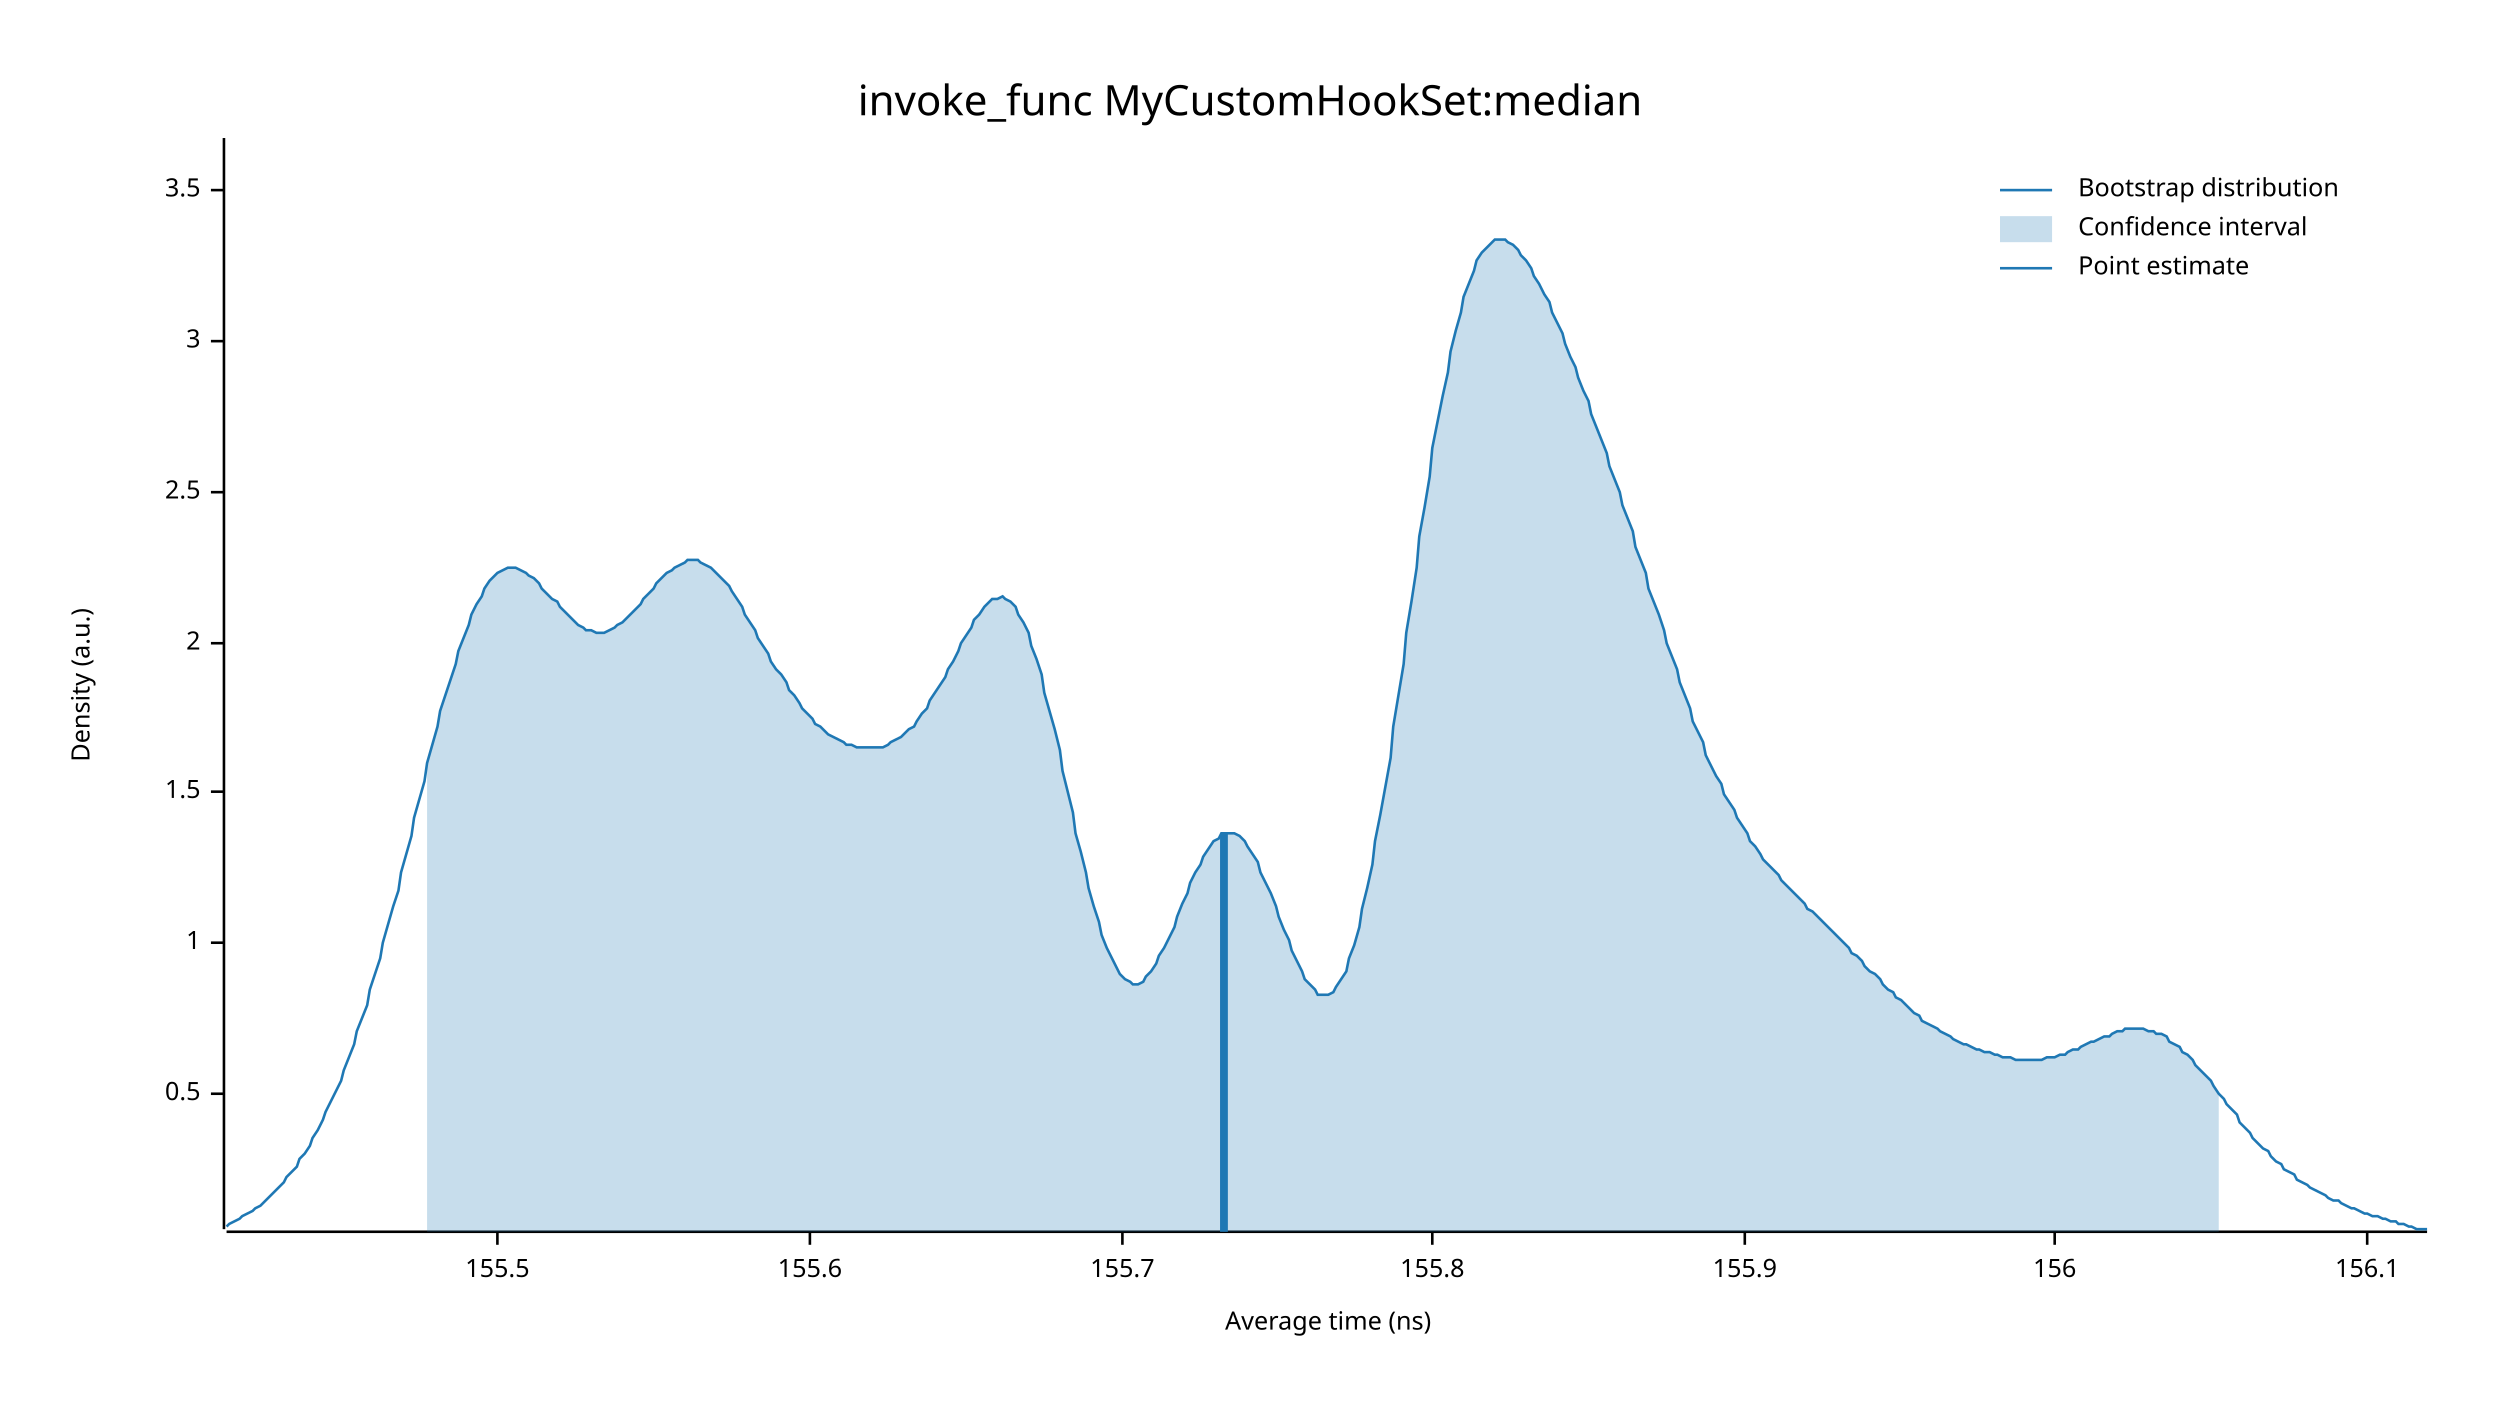
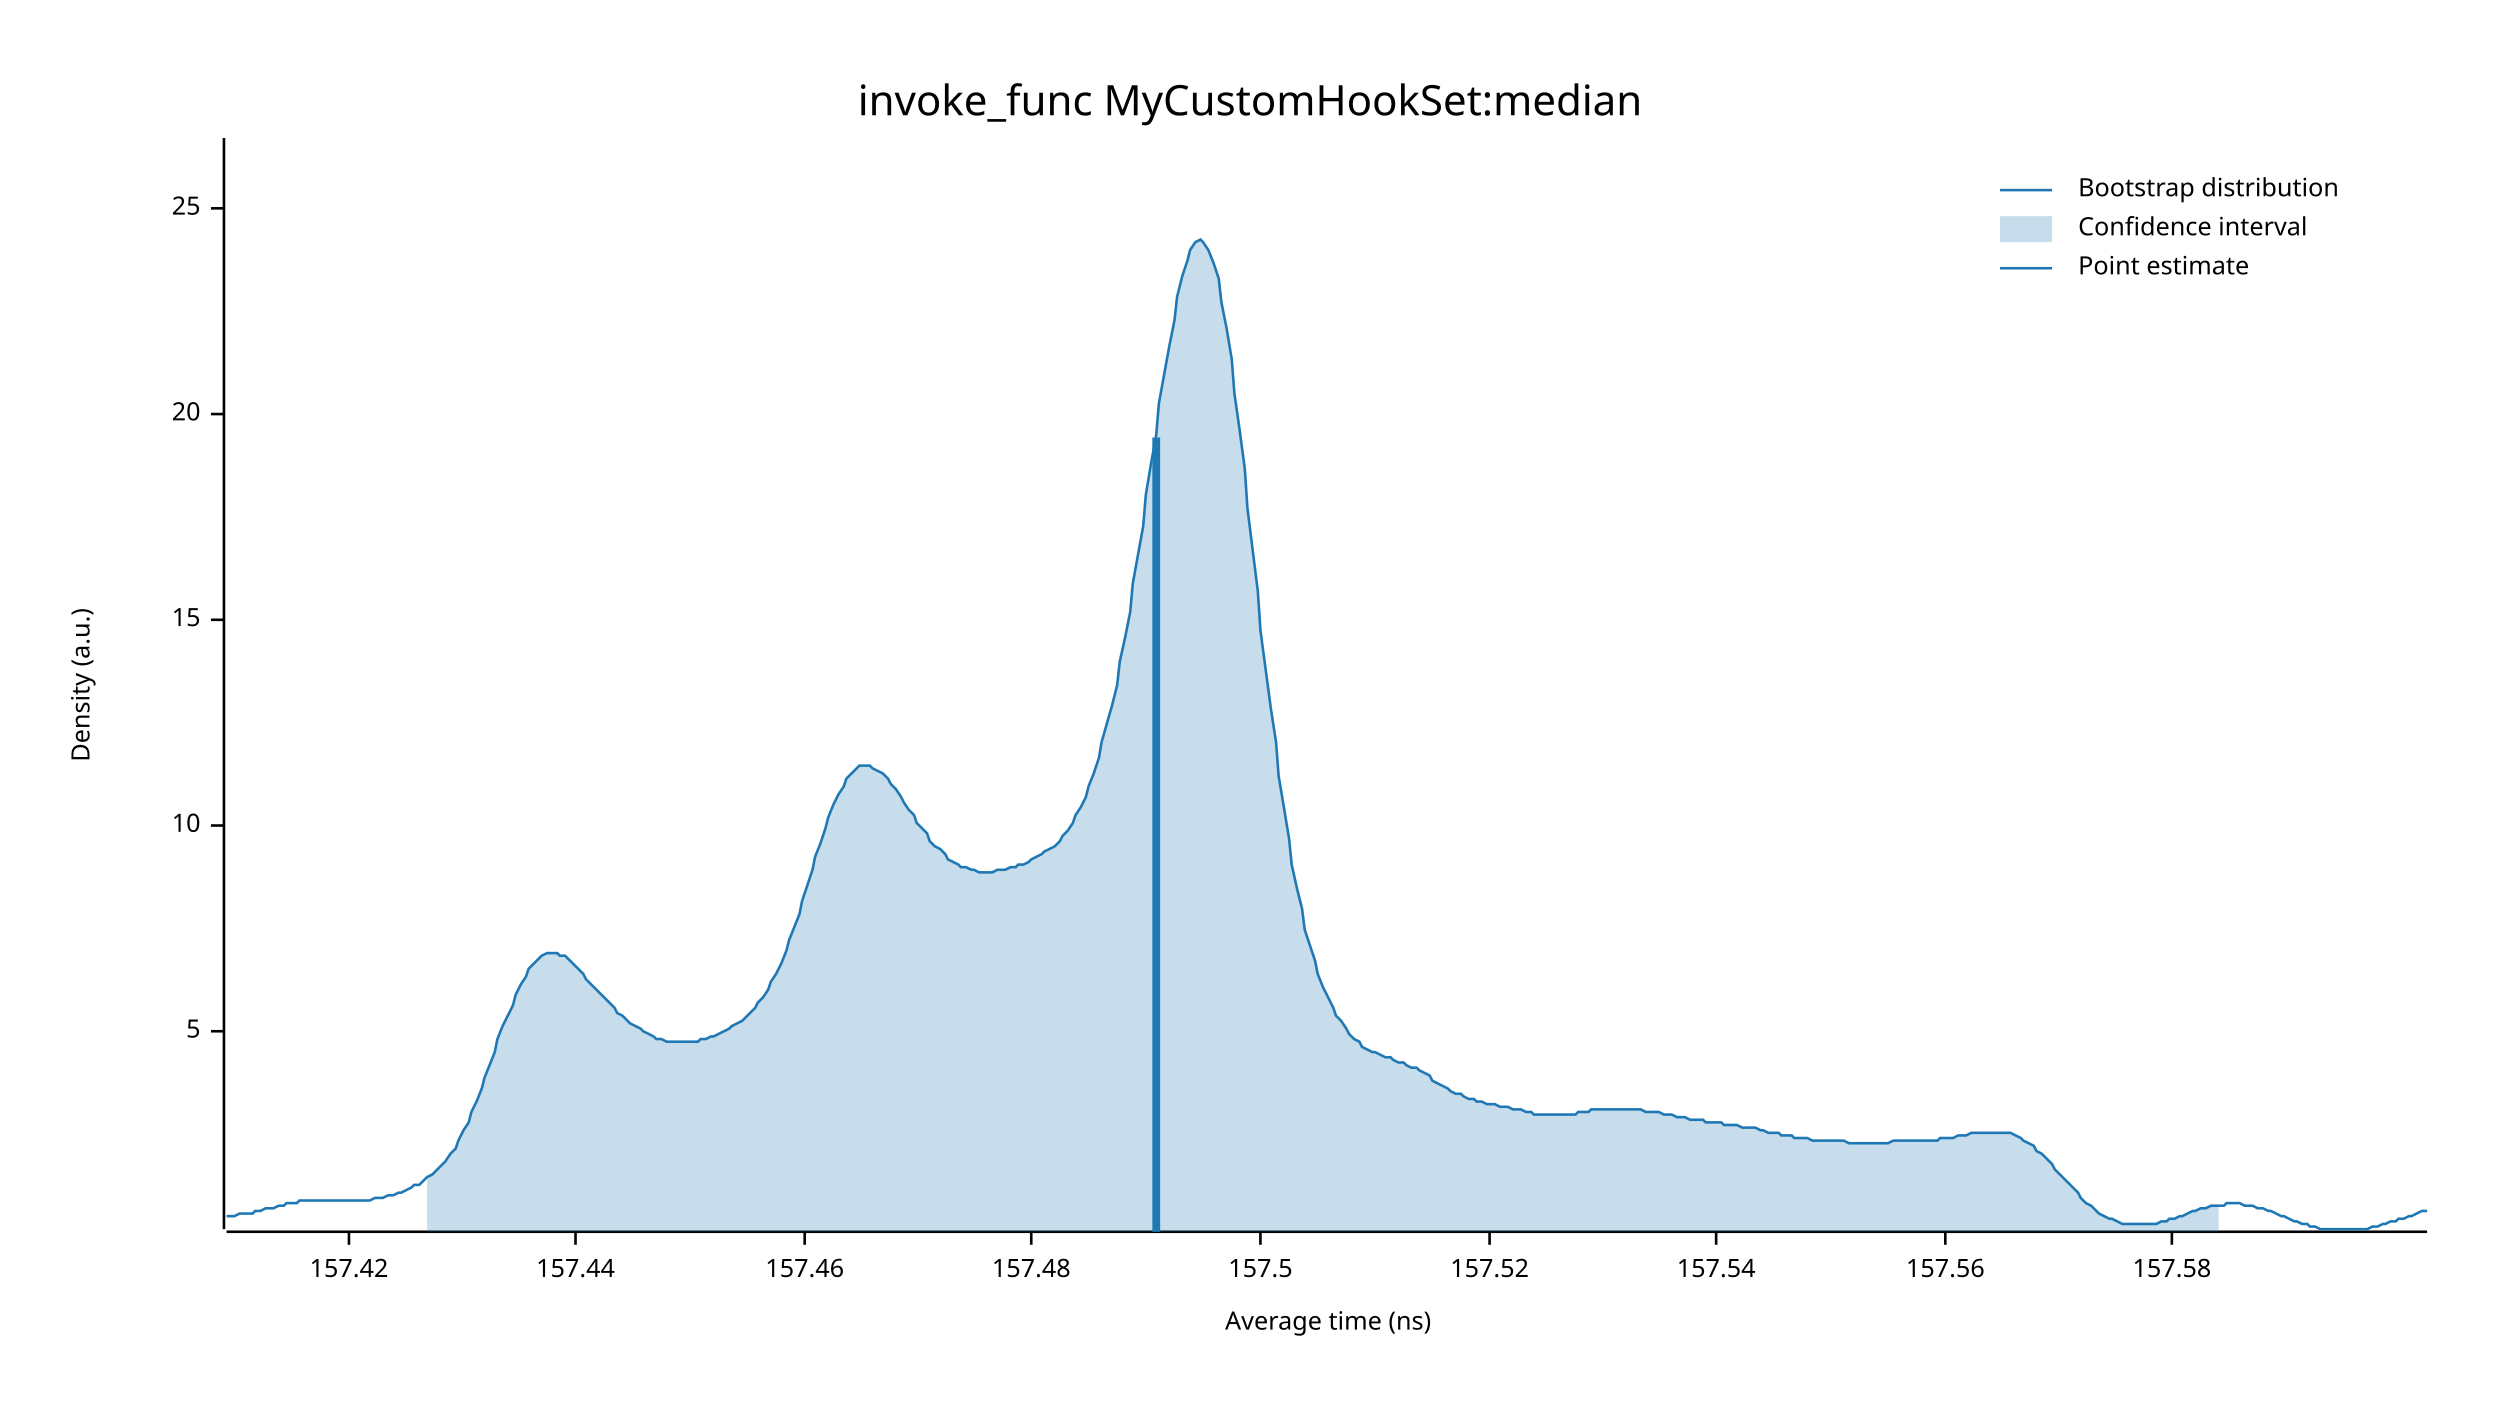
<svg xmlns="http://www.w3.org/2000/svg" width="960" height="540" viewBox="0 0 960 540">
  <text x="480" y="32" dy="0.76em" text-anchor="middle" font-family="sans-serif" font-size="16.129" opacity="1" fill="#000000">
invoke_func MyCustomHookSet:median
</text>
  <text x="27" y="263" dy="0.76em" text-anchor="middle" font-family="sans-serif" font-size="9.677" opacity="1" fill="#000000" transform="rotate(270, 27, 263)">
Density (a.u.)
</text>
  <text x="510" y="513" dy="-0.5ex" text-anchor="middle" font-family="sans-serif" font-size="9.677" opacity="1" fill="#000000">
Average time (ns)
</text>
  <polyline fill="none" opacity="1" stroke="#000000" stroke-width="1" points="86,53 86,472 " />
-   <text x="77" y="420" dy="0.5ex" text-anchor="end" font-family="sans-serif" font-size="9.677" opacity="1" fill="#000000">
- 0.5
+   <text x="77" y="396" dy="0.5ex" text-anchor="end" font-family="sans-serif" font-size="9.677" opacity="1" fill="#000000">
+ 5
</text>
-   <polyline fill="none" opacity="1" stroke="#000000" stroke-width="1" points="81,420 86,420 " />
-   <text x="77" y="362" dy="0.5ex" text-anchor="end" font-family="sans-serif" font-size="9.677" opacity="1" fill="#000000">
- 1
+   <polyline fill="none" opacity="1" stroke="#000000" stroke-width="1" points="81,396 86,396 " />
+   <text x="77" y="317" dy="0.5ex" text-anchor="end" font-family="sans-serif" font-size="9.677" opacity="1" fill="#000000">
+ 10
</text>
-   <polyline fill="none" opacity="1" stroke="#000000" stroke-width="1" points="81,362 86,362 " />
-   <text x="77" y="304" dy="0.5ex" text-anchor="end" font-family="sans-serif" font-size="9.677" opacity="1" fill="#000000">
- 1.5
+   <polyline fill="none" opacity="1" stroke="#000000" stroke-width="1" points="81,317 86,317 " />
+   <text x="77" y="238" dy="0.5ex" text-anchor="end" font-family="sans-serif" font-size="9.677" opacity="1" fill="#000000">
+ 15
</text>
-   <polyline fill="none" opacity="1" stroke="#000000" stroke-width="1" points="81,304 86,304 " />
-   <text x="77" y="247" dy="0.5ex" text-anchor="end" font-family="sans-serif" font-size="9.677" opacity="1" fill="#000000">
- 2
+   <polyline fill="none" opacity="1" stroke="#000000" stroke-width="1" points="81,238 86,238 " />
+   <text x="77" y="159" dy="0.5ex" text-anchor="end" font-family="sans-serif" font-size="9.677" opacity="1" fill="#000000">
+ 20
</text>
-   <polyline fill="none" opacity="1" stroke="#000000" stroke-width="1" points="81,247 86,247 " />
-   <text x="77" y="189" dy="0.5ex" text-anchor="end" font-family="sans-serif" font-size="9.677" opacity="1" fill="#000000">
- 2.5
+   <polyline fill="none" opacity="1" stroke="#000000" stroke-width="1" points="81,159 86,159 " />
+   <text x="77" y="80" dy="0.5ex" text-anchor="end" font-family="sans-serif" font-size="9.677" opacity="1" fill="#000000">
+ 25
</text>
-   <polyline fill="none" opacity="1" stroke="#000000" stroke-width="1" points="81,189 86,189 " />
-   <text x="77" y="131" dy="0.5ex" text-anchor="end" font-family="sans-serif" font-size="9.677" opacity="1" fill="#000000">
- 3
+   <polyline fill="none" opacity="1" stroke="#000000" stroke-width="1" points="81,80 86,80 " />
+   <polyline fill="none" opacity="1" stroke="#000000" stroke-width="1" points="87,473 932,473 " />
+   <text x="134" y="483" dy="0.76em" text-anchor="middle" font-family="sans-serif" font-size="9.677" opacity="1" fill="#000000">
+ 157.42
</text>
-   <polyline fill="none" opacity="1" stroke="#000000" stroke-width="1" points="81,131 86,131 " />
-   <text x="77" y="73" dy="0.5ex" text-anchor="end" font-family="sans-serif" font-size="9.677" opacity="1" fill="#000000">
- 3.5
+   <polyline fill="none" opacity="1" stroke="#000000" stroke-width="1" points="134,473 134,478 " />
+   <text x="221" y="483" dy="0.76em" text-anchor="middle" font-family="sans-serif" font-size="9.677" opacity="1" fill="#000000">
+ 157.44
</text>
-   <polyline fill="none" opacity="1" stroke="#000000" stroke-width="1" points="81,73 86,73 " />
-   <polyline fill="none" opacity="1" stroke="#000000" stroke-width="1" points="87,473 932,473 " />
-   <text x="191" y="483" dy="0.76em" text-anchor="middle" font-family="sans-serif" font-size="9.677" opacity="1" fill="#000000">
- 155.5
+   <polyline fill="none" opacity="1" stroke="#000000" stroke-width="1" points="221,473 221,478 " />
+   <text x="309" y="483" dy="0.76em" text-anchor="middle" font-family="sans-serif" font-size="9.677" opacity="1" fill="#000000">
+ 157.46
</text>
-   <polyline fill="none" opacity="1" stroke="#000000" stroke-width="1" points="191,473 191,478 " />
-   <text x="311" y="483" dy="0.76em" text-anchor="middle" font-family="sans-serif" font-size="9.677" opacity="1" fill="#000000">
- 155.6
+   <polyline fill="none" opacity="1" stroke="#000000" stroke-width="1" points="309,473 309,478 " />
+   <text x="396" y="483" dy="0.76em" text-anchor="middle" font-family="sans-serif" font-size="9.677" opacity="1" fill="#000000">
+ 157.48
</text>
-   <polyline fill="none" opacity="1" stroke="#000000" stroke-width="1" points="311,473 311,478 " />
-   <text x="431" y="483" dy="0.76em" text-anchor="middle" font-family="sans-serif" font-size="9.677" opacity="1" fill="#000000">
- 155.7
+   <polyline fill="none" opacity="1" stroke="#000000" stroke-width="1" points="396,473 396,478 " />
+   <text x="484" y="483" dy="0.76em" text-anchor="middle" font-family="sans-serif" font-size="9.677" opacity="1" fill="#000000">
+ 157.5
</text>
-   <polyline fill="none" opacity="1" stroke="#000000" stroke-width="1" points="431,473 431,478 " />
-   <text x="550" y="483" dy="0.76em" text-anchor="middle" font-family="sans-serif" font-size="9.677" opacity="1" fill="#000000">
- 155.8
+   <polyline fill="none" opacity="1" stroke="#000000" stroke-width="1" points="484,473 484,478 " />
+   <text x="572" y="483" dy="0.76em" text-anchor="middle" font-family="sans-serif" font-size="9.677" opacity="1" fill="#000000">
+ 157.52
</text>
-   <polyline fill="none" opacity="1" stroke="#000000" stroke-width="1" points="550,473 550,478 " />
-   <text x="670" y="483" dy="0.76em" text-anchor="middle" font-family="sans-serif" font-size="9.677" opacity="1" fill="#000000">
- 155.9
+   <polyline fill="none" opacity="1" stroke="#000000" stroke-width="1" points="572,473 572,478 " />
+   <text x="659" y="483" dy="0.76em" text-anchor="middle" font-family="sans-serif" font-size="9.677" opacity="1" fill="#000000">
+ 157.54
</text>
-   <polyline fill="none" opacity="1" stroke="#000000" stroke-width="1" points="670,473 670,478 " />
-   <text x="789" y="483" dy="0.76em" text-anchor="middle" font-family="sans-serif" font-size="9.677" opacity="1" fill="#000000">
- 156
+   <polyline fill="none" opacity="1" stroke="#000000" stroke-width="1" points="659,473 659,478 " />
+   <text x="747" y="483" dy="0.76em" text-anchor="middle" font-family="sans-serif" font-size="9.677" opacity="1" fill="#000000">
+ 157.56
</text>
-   <polyline fill="none" opacity="1" stroke="#000000" stroke-width="1" points="789,473 789,478 " />
-   <text x="909" y="483" dy="0.76em" text-anchor="middle" font-family="sans-serif" font-size="9.677" opacity="1" fill="#000000">
- 156.1
+   <polyline fill="none" opacity="1" stroke="#000000" stroke-width="1" points="747,473 747,478 " />
+   <text x="834" y="483" dy="0.76em" text-anchor="middle" font-family="sans-serif" font-size="9.677" opacity="1" fill="#000000">
+ 157.58
</text>
-   <polyline fill="none" opacity="1" stroke="#000000" stroke-width="1" points="909,473 909,478 " />
-   <polyline fill="none" opacity="1" stroke="#1F78B4" stroke-width="1" points="87,471 88,470 90,469 92,468 93,467 95,466 97,465 98,464 100,463 102,461 103,460 105,458 107,456 109,454 110,452 112,450 114,448 115,445 117,443 119,440 120,437 122,434 124,430 125,427 127,423 129,419 131,415 132,411 134,406 136,401 137,396 139,391 141,386 142,380 144,374 146,368 147,362 149,355 151,348 153,342 154,335 156,328 158,321 159,314 161,307 163,300 164,293 166,286 168,279 169,273 171,267 173,261 175,255 176,250 178,245 180,240 181,236 183,232 185,229 186,226 188,223 190,221 191,220 193,219 195,218 197,218 198,218 200,219 202,220 203,221 205,222 207,224 208,226 210,228 212,230 214,231 215,233 217,235 219,237 220,238 222,240 224,241 225,242 227,242 229,243 230,243 232,243 234,242 236,241 237,240 239,239 241,237 242,236 244,234 246,232 247,230 249,228 251,226 252,224 254,222 256,220 258,219 259,218 261,217 263,216 264,215 266,215 268,215 269,216 271,217 273,218 274,219 276,221 278,223 280,225 281,227 283,230 285,233 286,236 288,239 290,242 291,245 293,248 295,251 296,254 298,257 300,259 302,262 303,265 305,267 307,270 308,272 310,274 312,276 313,278 315,279 317,281 318,282 320,283 322,284 324,285 325,286 327,286 329,287 330,287 332,287 334,287 335,287 337,287 339,287 341,286 342,285 344,284 346,283 347,282 349,280 351,279 352,277 354,274 356,272 357,269 359,266 361,263 363,260 364,257 366,254 368,250 369,247 371,244 373,241 374,238 376,236 378,233 379,232 381,230 383,230 385,229 386,230 388,231 390,233 391,236 393,239 395,243 396,248 398,253 400,259 401,266 403,273 405,280 407,288 408,296 410,304 412,312 413,320 415,327 417,335 418,341 420,348 422,354 423,359 425,364 427,368 429,372 430,374 432,376 434,377 435,378 437,378 439,377 440,375 442,373 444,370 445,367 447,364 449,360 451,356 452,352 454,347 456,343 457,339 459,335 461,332 462,329 464,326 466,323 468,322 469,320 471,320 473,320 474,320 476,321 478,323 479,325 481,328 483,331 484,335 486,339 488,343 490,348 491,352 493,357 495,361 496,365 498,369 500,373 501,376 503,378 505,380 506,382 508,382 510,382 512,381 513,379 515,376 517,373 518,368 520,363 522,356 523,349 525,341 527,332 528,323 530,313 532,302 534,291 535,279 537,267 539,255 540,243 542,231 544,218 545,206 547,195 549,183 550,172 552,162 554,152 556,143 557,135 559,127 561,120 562,114 564,109 566,104 567,100 569,97 571,95 573,93 574,92 576,92 578,92 579,93 581,94 583,96 584,98 586,100 588,103 589,106 591,109 593,113 595,116 596,120 598,124 600,128 601,132 603,137 605,141 606,145 608,150 610,154 611,159 613,164 615,169 617,174 618,179 620,184 622,189 623,194 625,199 627,204 628,210 630,215 632,220 633,226 635,231 637,236 639,242 640,247 642,252 644,257 645,262 647,267 649,272 650,277 652,281 654,285 655,290 657,294 659,298 661,301 662,305 664,308 666,311 667,314 669,317 671,320 672,323 674,325 676,328 677,330 679,332 681,334 683,336 684,338 686,340 688,342 689,343 691,345 693,347 694,349 696,350 698,352 700,354 701,355 703,357 705,359 706,360 708,362 710,364 711,366 713,367 715,369 716,371 718,373 720,374 722,376 723,378 725,380 727,381 728,383 730,384 732,386 733,387 735,389 737,390 738,392 740,393 742,394 744,395 745,396 747,397 749,398 750,399 752,400 754,401 755,401 757,402 759,403 760,403 762,404 764,404 766,405 767,405 769,406 771,406 772,406 774,407 776,407 777,407 779,407 781,407 782,407 784,407 786,406 788,406 789,406 791,405 793,405 794,404 796,403 798,403 799,402 801,401 803,400 804,400 806,399 808,398 810,398 811,397 813,396 815,396 816,395 818,395 820,395 821,395 823,395 825,396 827,396 828,397 830,397 832,398 833,400 835,401 837,402 838,404 840,405 842,407 843,409 845,411 847,413 849,415 850,417 852,420 854,422 855,424 857,426 859,428 860,431 862,433 864,435 865,437 867,439 869,441 871,442 872,444 874,446 876,447 877,449 879,450 881,451 882,453 884,454 886,455 887,456 889,457 891,458 893,459 894,460 896,461 898,461 899,462 901,463 903,464 904,464 906,465 908,466 909,466 911,467 913,467 915,468 916,468 918,469 920,469 921,470 923,470 925,471 926,471 928,472 930,472 932,472 " />
-   <polygon opacity="0.25" fill="#1F78B4" points="164,293 166,286 168,279 169,273 171,267 173,261 175,255 176,250 178,245 180,240 181,236 183,232 185,229 186,226 188,223 190,221 191,220 193,219 195,218 197,218 198,218 200,219 202,220 203,221 205,222 207,224 208,226 210,228 212,230 214,231 215,233 217,235 219,237 220,238 222,240 224,241 225,242 227,242 229,243 230,243 232,243 234,242 236,241 237,240 239,239 241,237 242,236 244,234 246,232 247,230 249,228 251,226 252,224 254,222 256,220 258,219 259,218 261,217 263,216 264,215 266,215 268,215 269,216 271,217 273,218 274,219 276,221 278,223 280,225 281,227 283,230 285,233 286,236 288,239 290,242 291,245 293,248 295,251 296,254 298,257 300,259 302,262 303,265 305,267 307,270 308,272 310,274 312,276 313,278 315,279 317,281 318,282 320,283 322,284 324,285 325,286 327,286 329,287 330,287 332,287 334,287 335,287 337,287 339,287 341,286 342,285 344,284 346,283 347,282 349,280 351,279 352,277 354,274 356,272 357,269 359,266 361,263 363,260 364,257 366,254 368,250 369,247 371,244 373,241 374,238 376,236 378,233 379,232 381,230 383,230 385,229 386,230 388,231 390,233 391,236 393,239 395,243 396,248 398,253 400,259 401,266 403,273 405,280 407,288 408,296 410,304 412,312 413,320 415,327 417,335 418,341 420,348 422,354 423,359 425,364 427,368 429,372 430,374 432,376 434,377 435,378 437,378 439,377 440,375 442,373 444,370 445,367 447,364 449,360 451,356 452,352 454,347 456,343 457,339 459,335 461,332 462,329 464,326 466,323 468,322 469,320 471,320 473,320 474,320 476,321 478,323 479,325 481,328 483,331 484,335 486,339 488,343 490,348 491,352 493,357 495,361 496,365 498,369 500,373 501,376 503,378 505,380 506,382 508,382 510,382 512,381 513,379 515,376 517,373 518,368 520,363 522,356 523,349 525,341 527,332 528,323 530,313 532,302 534,291 535,279 537,267 539,255 540,243 542,231 544,218 545,206 547,195 549,183 550,172 552,162 554,152 556,143 557,135 559,127 561,120 562,114 564,109 566,104 567,100 569,97 571,95 573,93 574,92 576,92 578,92 579,93 581,94 583,96 584,98 586,100 588,103 589,106 591,109 593,113 595,116 596,120 598,124 600,128 601,132 603,137 605,141 606,145 608,150 610,154 611,159 613,164 615,169 617,174 618,179 620,184 622,189 623,194 625,199 627,204 628,210 630,215 632,220 633,226 635,231 637,236 639,242 640,247 642,252 644,257 645,262 647,267 649,272 650,277 652,281 654,285 655,290 657,294 659,298 661,301 662,305 664,308 666,311 667,314 669,317 671,320 672,323 674,325 676,328 677,330 679,332 681,334 683,336 684,338 686,340 688,342 689,343 691,345 693,347 694,349 696,350 698,352 700,354 701,355 703,357 705,359 706,360 708,362 710,364 711,366 713,367 715,369 716,371 718,373 720,374 722,376 723,378 725,380 727,381 728,383 730,384 732,386 733,387 735,389 737,390 738,392 740,393 742,394 744,395 745,396 747,397 749,398 750,399 752,400 754,401 755,401 757,402 759,403 760,403 762,404 764,404 766,405 767,405 769,406 771,406 772,406 774,407 776,407 777,407 779,407 781,407 782,407 784,407 786,406 788,406 789,406 791,405 793,405 794,404 796,403 798,403 799,402 801,401 803,400 804,400 806,399 808,398 810,398 811,397 813,396 815,396 816,395 818,395 820,395 821,395 823,395 825,396 827,396 828,397 830,397 832,398 833,400 835,401 837,402 838,404 840,405 842,407 843,409 845,411 847,413 849,415 850,417 852,420 852,473 164,473 " />
-   <polyline fill="none" opacity="1" stroke="#1F78B4" stroke-width="3" points="470,473 470,320 " />
+   <polyline fill="none" opacity="1" stroke="#000000" stroke-width="1" points="834,473 834,478 " />
+   <polyline fill="none" opacity="1" stroke="#1F78B4" stroke-width="1" points="87,467 88,467 90,467 92,466 93,466 95,466 97,466 98,465 100,465 102,464 103,464 105,464 107,463 109,463 110,462 112,462 114,462 115,461 117,461 119,461 120,461 122,461 124,461 125,461 127,461 129,461 131,461 132,461 134,461 136,461 137,461 139,461 141,461 142,461 144,460 146,460 147,460 149,459 151,459 153,458 154,458 156,457 158,456 159,455 161,455 163,453 164,452 166,451 168,449 169,448 171,446 173,443 175,441 176,438 178,434 180,431 181,427 183,423 185,418 186,414 188,409 190,404 191,399 193,394 195,390 197,386 198,382 200,378 202,375 203,372 205,370 207,368 208,367 210,366 212,366 214,366 215,367 217,367 219,369 220,370 222,372 224,374 225,376 227,378 229,380 230,381 232,383 234,385 236,387 237,389 239,390 241,392 242,393 244,394 246,395 247,396 249,397 251,398 252,399 254,399 256,400 258,400 259,400 261,400 263,400 264,400 266,400 268,400 269,399 271,399 273,398 274,398 276,397 278,396 280,395 281,394 283,393 285,392 286,391 288,389 290,387 291,385 293,383 295,380 296,377 298,374 300,370 302,365 303,361 305,356 307,351 308,346 310,340 312,334 313,329 315,324 317,318 318,314 320,309 322,305 324,302 325,299 327,297 329,295 330,294 332,294 334,294 335,295 337,296 339,297 341,299 342,301 344,303 346,306 347,308 349,311 351,313 352,316 354,318 356,320 357,323 359,325 361,326 363,328 364,330 366,331 368,332 369,333 371,333 373,334 374,334 376,335 378,335 379,335 381,335 383,334 385,334 386,334 388,333 390,333 391,332 393,332 395,331 396,330 398,329 400,328 401,327 403,326 405,325 407,323 408,321 410,319 412,316 413,313 415,310 417,306 418,302 420,297 422,291 423,285 425,278 427,271 429,263 430,254 432,245 434,235 435,224 437,213 439,202 440,190 442,178 444,167 445,155 447,144 449,133 451,123 452,114 454,106 456,100 457,96 459,93 461,92 462,93 464,96 466,101 468,107 469,116 471,126 473,138 474,151 476,165 478,180 479,195 481,211 483,227 484,242 486,257 488,272 490,285 491,298 493,310 495,322 496,332 498,341 500,349 501,357 503,363 505,369 506,374 508,379 510,383 512,387 513,390 515,392 517,395 518,397 520,399 522,400 523,402 525,403 527,404 528,404 530,405 532,406 534,406 535,407 537,408 539,408 540,409 542,410 544,410 545,411 547,412 549,413 550,415 552,416 554,417 556,418 557,419 559,420 561,420 562,421 564,422 566,422 567,423 569,423 571,424 573,424 574,424 576,425 578,425 579,425 581,426 583,426 584,426 586,427 588,427 589,428 591,428 593,428 595,428 596,428 598,428 600,428 601,428 603,428 605,428 606,427 608,427 610,427 611,426 613,426 615,426 617,426 618,426 620,426 622,426 623,426 625,426 627,426 628,426 630,426 632,427 633,427 635,427 637,427 639,428 640,428 642,428 644,429 645,429 647,429 649,430 650,430 652,430 654,430 655,431 657,431 659,431 661,431 662,432 664,432 666,432 667,432 669,433 671,433 672,433 674,433 676,434 677,434 679,435 681,435 683,435 684,436 686,436 688,436 689,437 691,437 693,437 694,437 696,438 698,438 700,438 701,438 703,438 705,438 706,438 708,438 710,439 711,439 713,439 715,439 716,439 718,439 720,439 722,439 723,439 725,439 727,438 728,438 730,438 732,438 733,438 735,438 737,438 738,438 740,438 742,438 744,438 745,437 747,437 749,437 750,437 752,436 754,436 755,436 757,435 759,435 760,435 762,435 764,435 766,435 767,435 769,435 771,435 772,435 774,436 776,437 777,438 779,439 781,440 782,442 784,443 786,445 788,447 789,449 791,451 793,453 794,454 796,456 798,458 799,460 801,462 803,463 804,464 806,466 808,467 810,468 811,468 813,469 815,470 816,470 818,470 820,470 821,470 823,470 825,470 827,470 828,470 830,469 832,469 833,468 835,468 837,467 838,467 840,466 842,465 843,465 845,464 847,464 849,463 850,463 852,463 854,463 855,462 857,462 859,462 860,462 862,463 864,463 865,463 867,464 869,464 871,465 872,465 874,466 876,467 877,467 879,468 881,469 882,469 884,470 886,470 887,471 889,471 891,472 893,472 894,472 896,472 898,472 899,472 901,472 903,472 904,472 906,472 908,472 909,472 911,471 913,471 915,470 916,470 918,469 920,469 921,468 923,468 925,467 926,467 928,466 930,465 932,465 " />
+   <polygon opacity="0.25" fill="#1F78B4" points="164,452 166,451 168,449 169,448 171,446 173,443 175,441 176,438 178,434 180,431 181,427 183,423 185,418 186,414 188,409 190,404 191,399 193,394 195,390 197,386 198,382 200,378 202,375 203,372 205,370 207,368 208,367 210,366 212,366 214,366 215,367 217,367 219,369 220,370 222,372 224,374 225,376 227,378 229,380 230,381 232,383 234,385 236,387 237,389 239,390 241,392 242,393 244,394 246,395 247,396 249,397 251,398 252,399 254,399 256,400 258,400 259,400 261,400 263,400 264,400 266,400 268,400 269,399 271,399 273,398 274,398 276,397 278,396 280,395 281,394 283,393 285,392 286,391 288,389 290,387 291,385 293,383 295,380 296,377 298,374 300,370 302,365 303,361 305,356 307,351 308,346 310,340 312,334 313,329 315,324 317,318 318,314 320,309 322,305 324,302 325,299 327,297 329,295 330,294 332,294 334,294 335,295 337,296 339,297 341,299 342,301 344,303 346,306 347,308 349,311 351,313 352,316 354,318 356,320 357,323 359,325 361,326 363,328 364,330 366,331 368,332 369,333 371,333 373,334 374,334 376,335 378,335 379,335 381,335 383,334 385,334 386,334 388,333 390,333 391,332 393,332 395,331 396,330 398,329 400,328 401,327 403,326 405,325 407,323 408,321 410,319 412,316 413,313 415,310 417,306 418,302 420,297 422,291 423,285 425,278 427,271 429,263 430,254 432,245 434,235 435,224 437,213 439,202 440,190 442,178 444,167 445,155 447,144 449,133 451,123 452,114 454,106 456,100 457,96 459,93 461,92 462,93 464,96 466,101 468,107 469,116 471,126 473,138 474,151 476,165 478,180 479,195 481,211 483,227 484,242 486,257 488,272 490,285 491,298 493,310 495,322 496,332 498,341 500,349 501,357 503,363 505,369 506,374 508,379 510,383 512,387 513,390 515,392 517,395 518,397 520,399 522,400 523,402 525,403 527,404 528,404 530,405 532,406 534,406 535,407 537,408 539,408 540,409 542,410 544,410 545,411 547,412 549,413 550,415 552,416 554,417 556,418 557,419 559,420 561,420 562,421 564,422 566,422 567,423 569,423 571,424 573,424 574,424 576,425 578,425 579,425 581,426 583,426 584,426 586,427 588,427 589,428 591,428 593,428 595,428 596,428 598,428 600,428 601,428 603,428 605,428 606,427 608,427 610,427 611,426 613,426 615,426 617,426 618,426 620,426 622,426 623,426 625,426 627,426 628,426 630,426 632,427 633,427 635,427 637,427 639,428 640,428 642,428 644,429 645,429 647,429 649,430 650,430 652,430 654,430 655,431 657,431 659,431 661,431 662,432 664,432 666,432 667,432 669,433 671,433 672,433 674,433 676,434 677,434 679,435 681,435 683,435 684,436 686,436 688,436 689,437 691,437 693,437 694,437 696,438 698,438 700,438 701,438 703,438 705,438 706,438 708,438 710,439 711,439 713,439 715,439 716,439 718,439 720,439 722,439 723,439 725,439 727,438 728,438 730,438 732,438 733,438 735,438 737,438 738,438 740,438 742,438 744,438 745,437 747,437 749,437 750,437 752,436 754,436 755,436 757,435 759,435 760,435 762,435 764,435 766,435 767,435 769,435 771,435 772,435 774,436 776,437 777,438 779,439 781,440 782,442 784,443 786,445 788,447 789,449 791,451 793,453 794,454 796,456 798,458 799,460 801,462 803,463 804,464 806,466 808,467 810,468 811,468 813,469 815,470 816,470 818,470 820,470 821,470 823,470 825,470 827,470 828,470 830,469 832,469 833,468 835,468 837,467 838,467 840,466 842,465 843,465 845,464 847,464 849,463 850,463 852,463 852,473 164,473 " />
+   <polyline fill="none" opacity="1" stroke="#1F78B4" stroke-width="3" points="444,473 444,168 " />
  <text x="798" y="68" dy="0.76em" text-anchor="start" font-family="sans-serif" font-size="9.677" opacity="1" fill="#000000">
Bootstrap distribution
</text>
  <text x="798" y="83" dy="0.76em" text-anchor="start" font-family="sans-serif" font-size="9.677" opacity="1" fill="#000000">
Confidence interval
</text>
  <text x="798" y="98" dy="0.76em" text-anchor="start" font-family="sans-serif" font-size="9.677" opacity="1" fill="#000000">
Point estimate
</text>
  <polyline fill="none" opacity="1" stroke="#1F78B4" stroke-width="1" points="768,73 788,73 " />
  <rect x="768" y="83" width="20" height="10" opacity="0.25" fill="#1F78B4" stroke="none" />
  <polyline fill="none" opacity="1" stroke="#1F78B4" stroke-width="1" points="768,103 788,103 " />
</svg>
